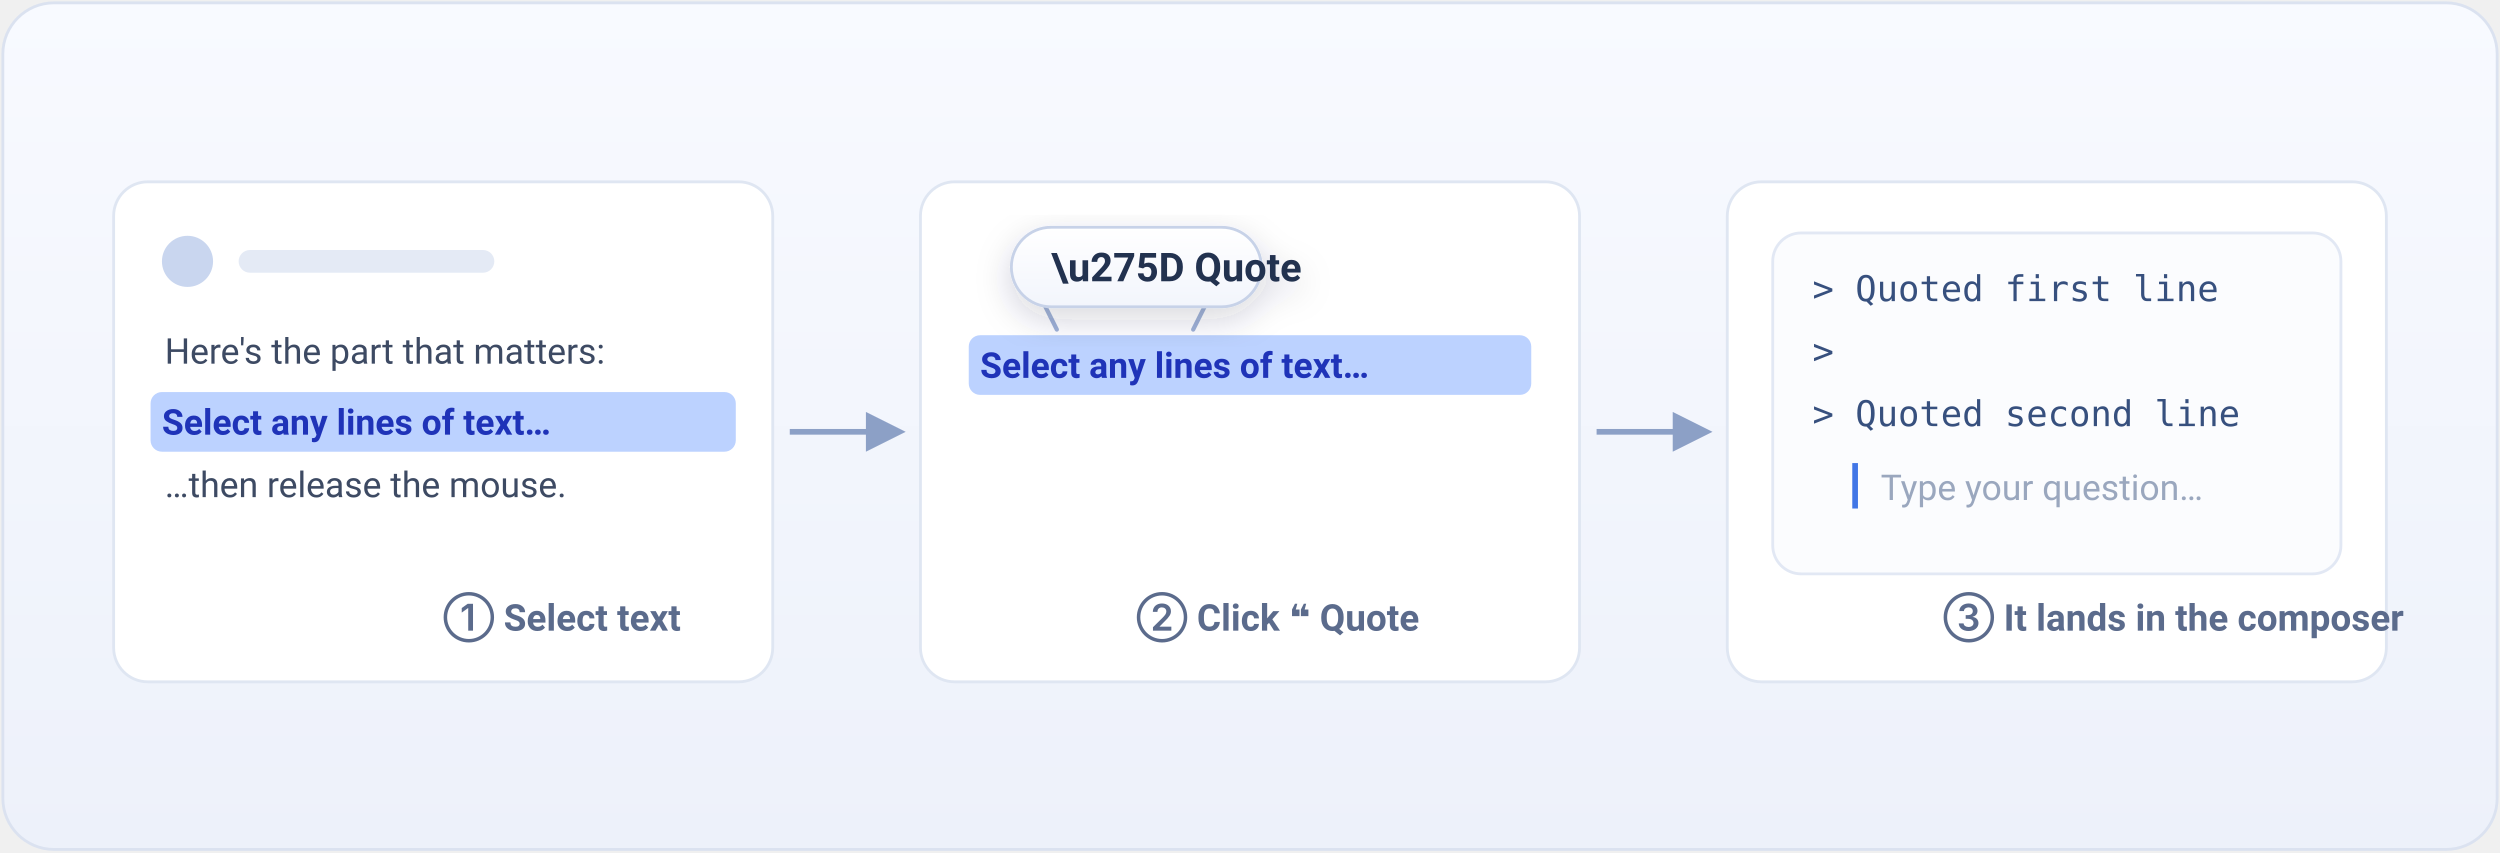
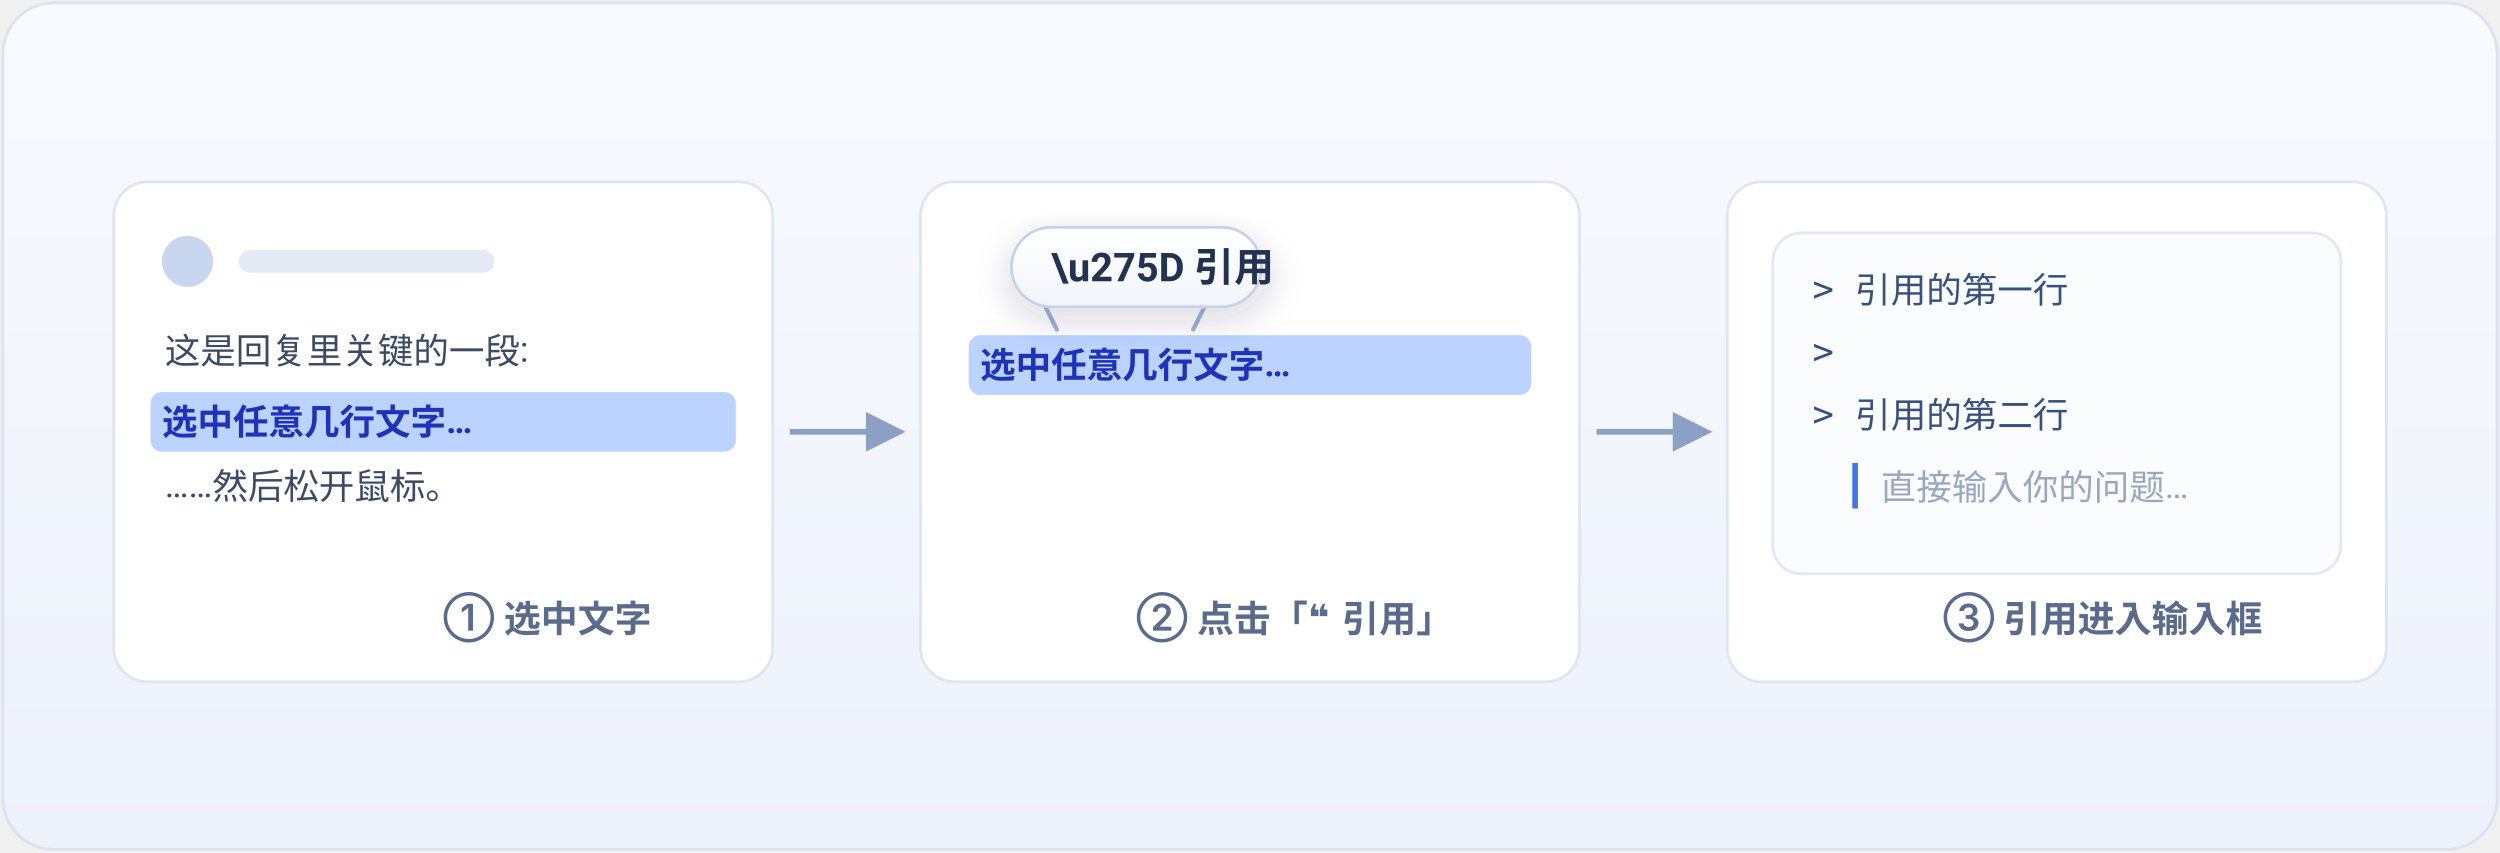
<svg xmlns="http://www.w3.org/2000/svg" width="880" height="300" viewBox="0 0 880 300" role="img">
  <defs>
    <linearGradient id="bg" x1="0" y1="0" x2="0" y2="1">
      <stop offset="0" stop-color="#F8FAFF" />
      <stop offset="1" stop-color="#EDF1FA" />
    </linearGradient>
    <linearGradient id="pill" x1="0" y1="0" x2="0" y2="1">
      <stop offset="0" stop-color="#FFFFFF" />
      <stop offset="1" stop-color="#F2F5FC" />
    </linearGradient>
    <filter id="lift" x="-30%" y="-30%" width="160%" height="180%">
      <feDropShadow dx="0" dy="4" stdDeviation="6" flood-color="#1E2A4A" flood-opacity="0.18" />
    </filter>
    <marker id="arrow" viewBox="0 0 10 10" refX="8" refY="5" markerWidth="7" markerHeight="7" orient="auto-start-reverse">
      <path d="M0 0 L10 5 L0 10 z" fill="#8CA0C6" />
    </marker>
  </defs>
  <rect x="1" y="1" width="878" height="298" rx="18" fill="url(#bg)" stroke="#DBE2F0" />
  <g>
    <rect x="40" y="64" width="232" height="176" rx="12" fill="#FFFFFF" stroke="#DFE6F2" />
    <circle cx="66" cy="92" r="9" fill="#C9D6EF" />
    <rect x="84" y="88" width="90" height="8" rx="4" fill="#E4EAF5" />
-     <text x="58" y="128" font-family="-apple-system,'Segoe UI',Roboto,'PingFang SC',sans-serif" font-size="12.5" fill="#3D4A63">Here's the part that matters:</text>
+     <text x="58" y="128" font-family="-apple-system,'Segoe UI',Roboto,'PingFang SC',sans-serif" font-size="12.5" fill="#3D4A63">这是回复里关键的一段:</text>
    <rect x="53" y="138" width="206" height="21" rx="4" fill="#BCD2FF" />
-     <text x="57" y="153" font-family="-apple-system,'Segoe UI',Roboto,'PingFang SC',sans-serif" font-size="12.5" font-weight="600" fill="#1F33B8">Select any lines of text…</text>
-     <text x="58" y="175" font-family="-apple-system,'Segoe UI',Roboto,'PingFang SC',sans-serif" font-size="12.5" fill="#3D4A63">…then release the mouse.</text>
-     <text x="156" y="222" font-family="-apple-system,'Segoe UI',Roboto,'PingFang SC',sans-serif" font-size="13" font-weight="600" fill="#5B6B8C">① Select text</text>
+     <text x="57" y="153" font-family="-apple-system,'Segoe UI',Roboto,'PingFang SC',sans-serif" font-size="12.5" font-weight="600" fill="#1F33B8">选中任意几行文字…</text>
+     <text x="58" y="175" font-family="-apple-system,'Segoe UI',Roboto,'PingFang SC',sans-serif" font-size="12.5" fill="#3D4A63">……然后松开鼠标。</text>
+     <text x="156" y="222" font-family="-apple-system,'Segoe UI',Roboto,'PingFang SC',sans-serif" font-size="13" font-weight="600" fill="#5B6B8C">① 选中文字</text>
  </g>
  <g>
    <rect x="324" y="64" width="232" height="176" rx="12" fill="#FFFFFF" stroke="#DFE6F2" />
    <rect x="341" y="118" width="198" height="21" rx="4" fill="#BCD2FF" />
-     <text x="345" y="133" font-family="-apple-system,'Segoe UI',Roboto,'PingFang SC',sans-serif" font-size="12.5" font-weight="600" fill="#1F33B8">Select any lines of text…</text>
+     <text x="345" y="133" font-family="-apple-system,'Segoe UI',Roboto,'PingFang SC',sans-serif" font-size="12.5" font-weight="600" fill="#1F33B8">选中任意几行文字…</text>
    <path d="M372 116 L368 108 M420 116 L424 108" stroke="#9FB2D6" stroke-width="1.5" stroke-linecap="round" />
    <g filter="url(#lift)">
      <rect x="356" y="80" width="88" height="28" rx="14" fill="url(#pill)" stroke="#C7D2E8" />
-       <text x="370" y="99" font-family="-apple-system,'Segoe UI',Roboto,'PingFang SC',sans-serif" font-size="14" font-weight="700" fill="#22304F">\u275D Quote</text>
+       <text x="370" y="99" font-family="-apple-system,'Segoe UI',Roboto,'PingFang SC',sans-serif" font-size="14" font-weight="700" fill="#22304F">\u275D 引用</text>
    </g>
-     <text x="400" y="222" font-family="-apple-system,'Segoe UI',Roboto,'PingFang SC',sans-serif" font-size="13" font-weight="600" fill="#5B6B8C">② Click ❝ Quote</text>
+     <text x="400" y="222" font-family="-apple-system,'Segoe UI',Roboto,'PingFang SC',sans-serif" font-size="13" font-weight="600" fill="#5B6B8C">② 点击「❝ 引用」</text>
  </g>
  <g>
    <rect x="608" y="64" width="232" height="176" rx="12" fill="#FFFFFF" stroke="#DFE6F2" />
    <rect x="624" y="82" width="200" height="120" rx="10" fill="#FBFCFE" stroke="#E2E8F4" />
-     <text x="638" y="106" font-family="ui-monospace,SFMono-Regular,Menlo,Consolas,monospace" font-size="12.5" fill="#37507E">&gt; Quoted first line</text>
+     <text x="638" y="106" font-family="ui-monospace,SFMono-Regular,Menlo,Consolas,monospace" font-size="12.5" fill="#37507E">&gt; 引用的第一行</text>
    <text x="638" y="128" font-family="ui-monospace,SFMono-Regular,Menlo,Consolas,monospace" font-size="12.5" fill="#37507E">&gt;</text>
-     <text x="638" y="150" font-family="ui-monospace,SFMono-Regular,Menlo,Consolas,monospace" font-size="12.5" fill="#37507E">&gt; Quoted second line</text>
+     <text x="638" y="150" font-family="ui-monospace,SFMono-Regular,Menlo,Consolas,monospace" font-size="12.5" fill="#37507E">&gt; 引用的第二行</text>
    <rect x="652" y="163" width="2" height="16" fill="#4176E6" />
-     <text x="662" y="176" font-family="-apple-system,'Segoe UI',Roboto,'PingFang SC',sans-serif" font-size="12.5" fill="#9AA7BE">Type your question…</text>
-     <text x="684" y="222" font-family="-apple-system,'Segoe UI',Roboto,'PingFang SC',sans-serif" font-size="13" font-weight="600" fill="#5B6B8C">③ It lands in the composer</text>
+     <text x="662" y="176" font-family="-apple-system,'Segoe UI',Roboto,'PingFang SC',sans-serif" font-size="12.5" fill="#9AA7BE">直接输入你的问题…</text>
+     <text x="684" y="222" font-family="-apple-system,'Segoe UI',Roboto,'PingFang SC',sans-serif" font-size="13" font-weight="600" fill="#5B6B8C">③ 引用进入输入框</text>
  </g>
  <line x1="278" y1="152" x2="316" y2="152" stroke="#8CA0C6" stroke-width="2" marker-end="url(#arrow)" />
  <line x1="562" y1="152" x2="600" y2="152" stroke="#8CA0C6" stroke-width="2" marker-end="url(#arrow)" />
</svg>
